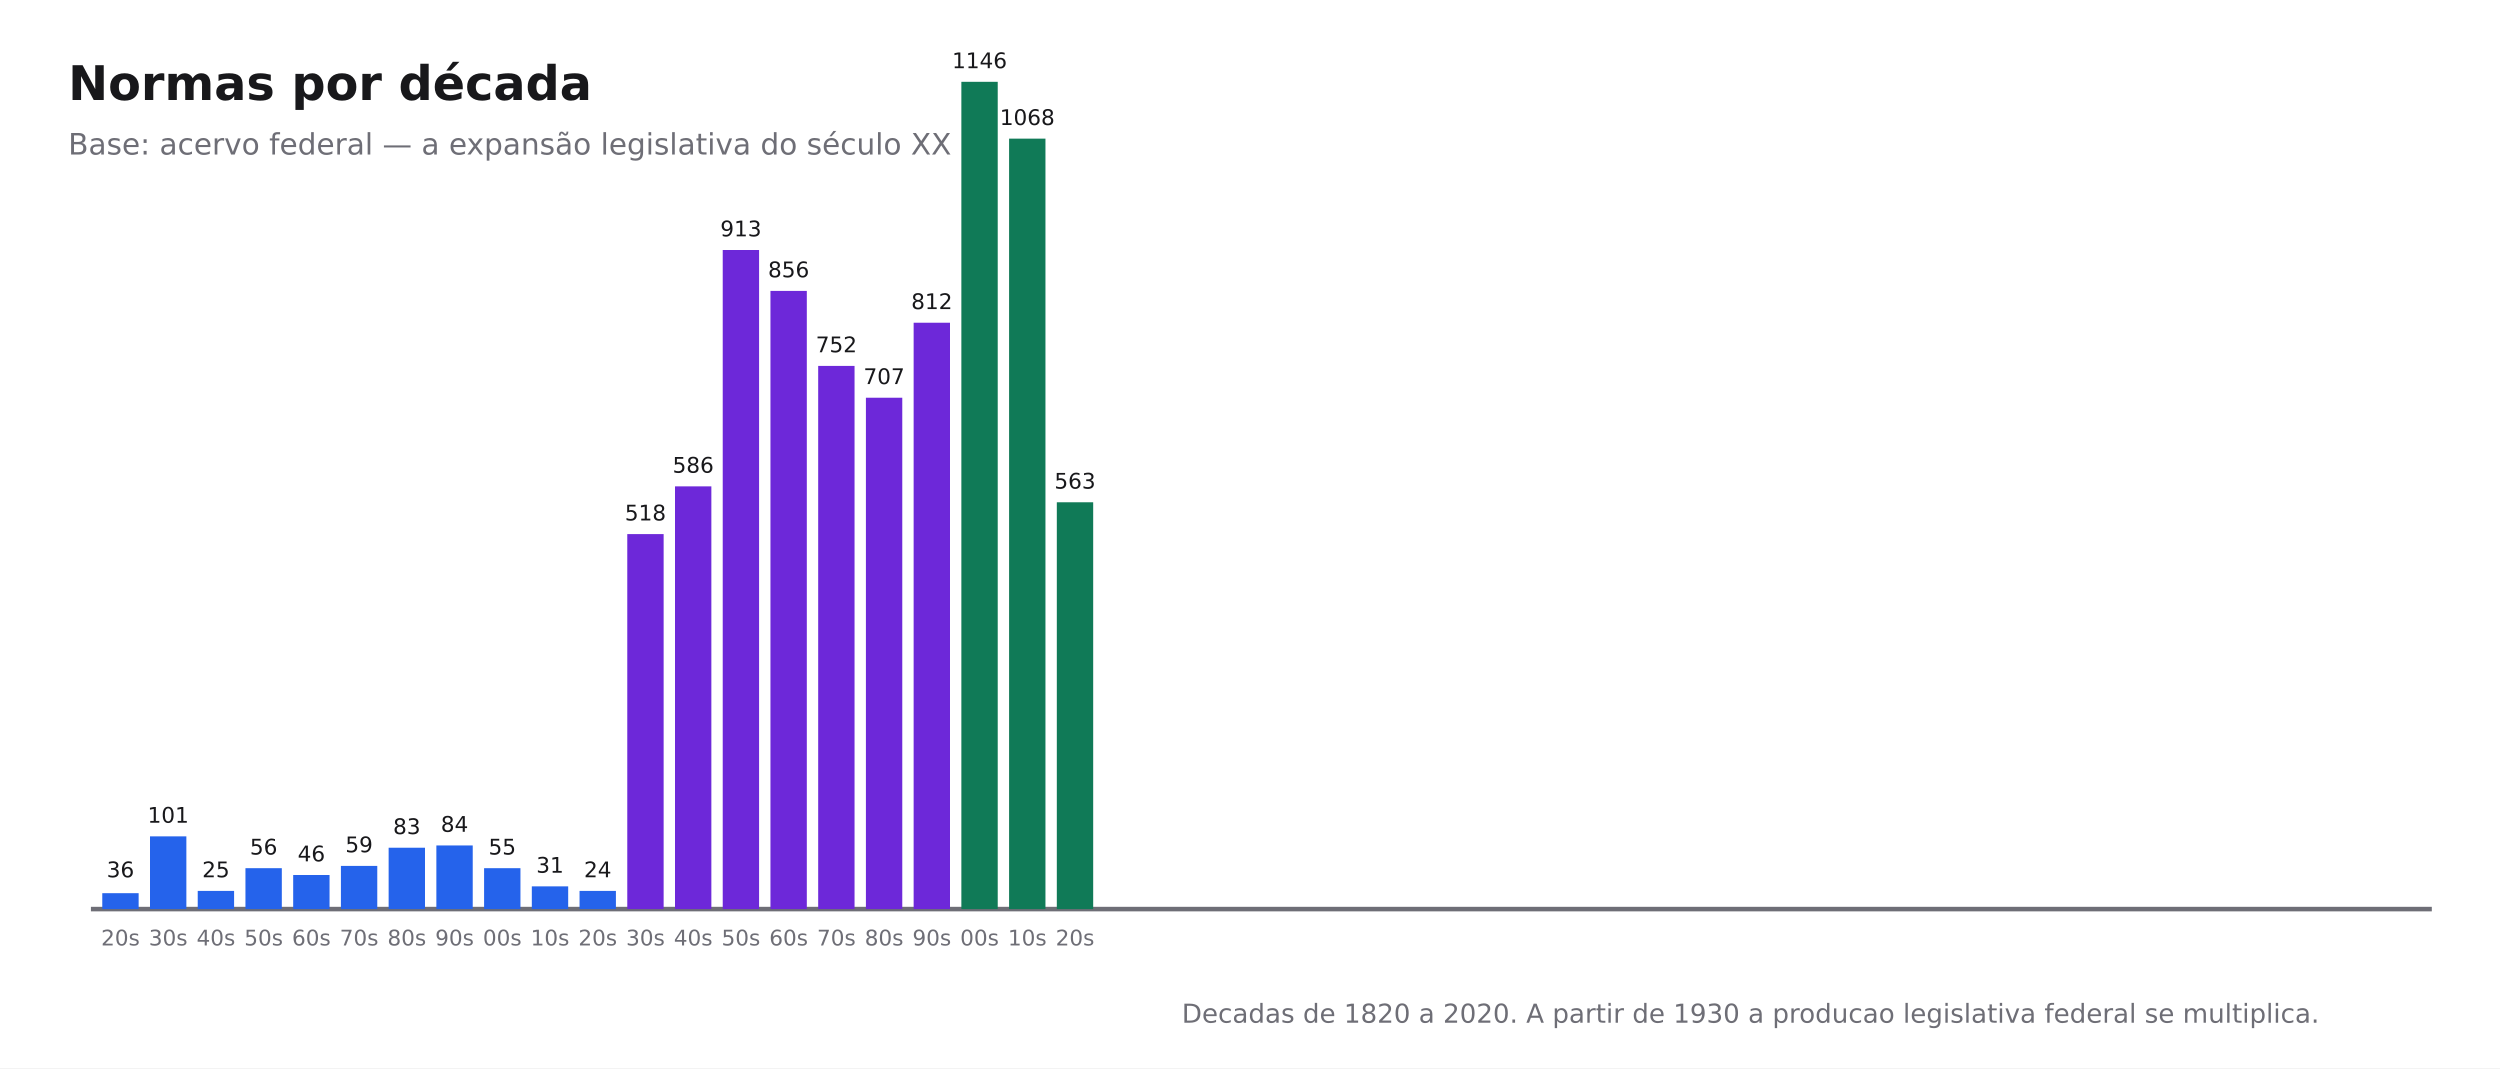
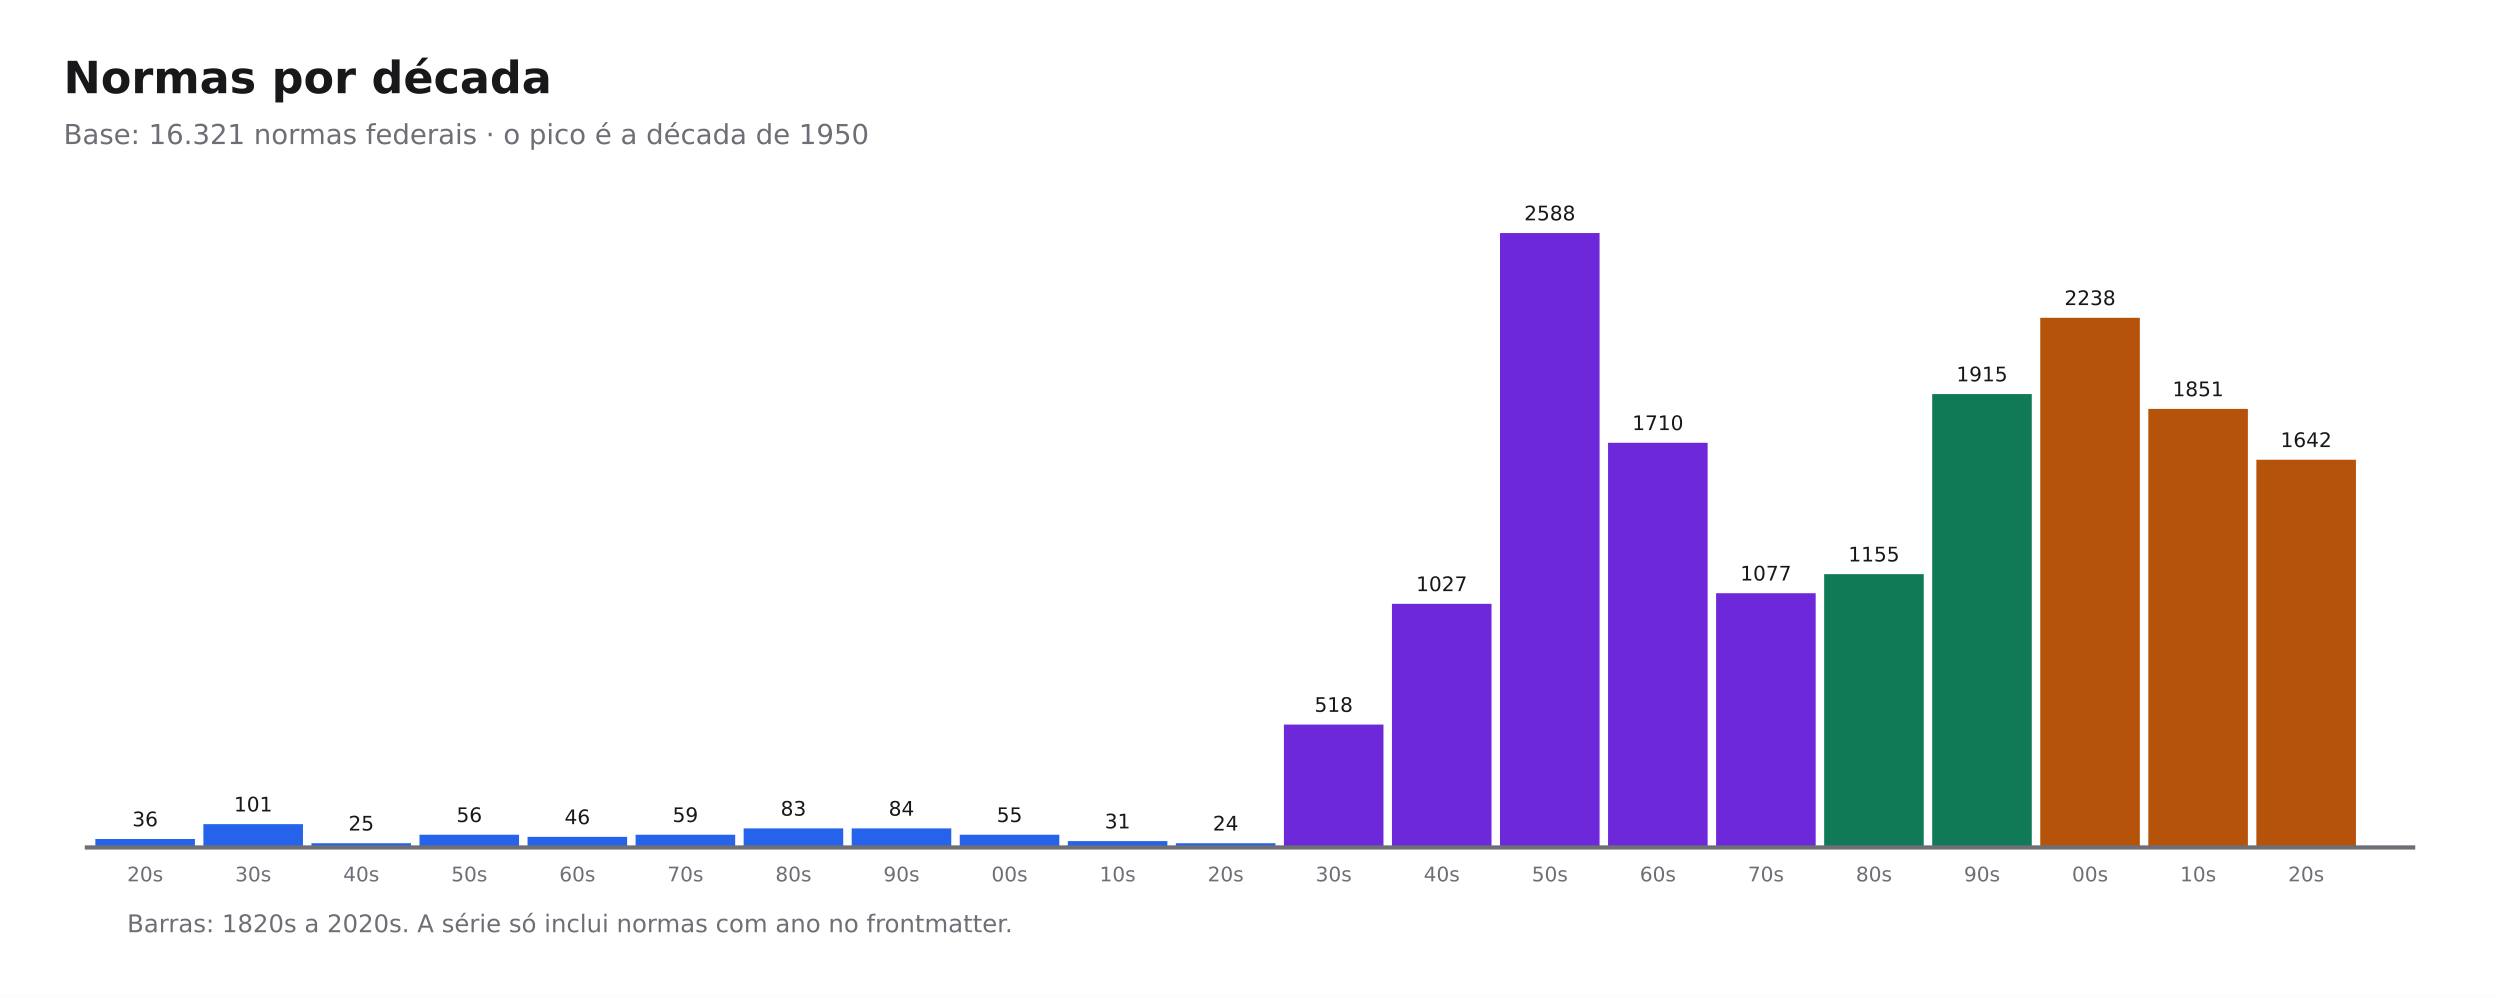
- <svg xmlns="http://www.w3.org/2000/svg" width="1100" height="470" viewBox="0 0 1100 470" font-family="DejaVu Sans, Arial, sans-serif">
-   <rect width="1100" height="470" fill="#ffffff" />
-   <text x="30" y="44" font-size="21" font-weight="bold" fill="#18181b">Normas por década</text>
-   <text x="30" y="68" font-size="13" fill="#6e6e76">Base: acervo federal — a expansão legislativa do século XX</text>
-   <line x1="40" y1="400" x2="1070" y2="400" stroke="#6e6e76" stroke-width="2" />
-   <rect x="45" y="393" width="16" height="7" fill="#2563eb" />
-   <text x="53" y="386" font-size="9.5" fill="#18181b" text-anchor="middle">36</text>
-   <text x="53" y="416" font-size="9.5" fill="#6e6e76" text-anchor="middle">20s</text>
-   <rect x="66" y="368" width="16" height="32" fill="#2563eb" />
-   <text x="74" y="362" font-size="9.5" fill="#18181b" text-anchor="middle">101</text>
-   <text x="74" y="416" font-size="9.5" fill="#6e6e76" text-anchor="middle">30s</text>
-   <rect x="87" y="392" width="16" height="8" fill="#2563eb" />
-   <text x="95" y="386" font-size="9.5" fill="#18181b" text-anchor="middle">25</text>
-   <text x="95" y="416" font-size="9.5" fill="#6e6e76" text-anchor="middle">40s</text>
-   <rect x="108" y="382" width="16" height="18" fill="#2563eb" />
-   <text x="116" y="376" font-size="9.5" fill="#18181b" text-anchor="middle">56</text>
-   <text x="116" y="416" font-size="9.5" fill="#6e6e76" text-anchor="middle">50s</text>
-   <rect x="129" y="385" width="16" height="15" fill="#2563eb" />
-   <text x="137" y="379" font-size="9.5" fill="#18181b" text-anchor="middle">46</text>
-   <text x="137" y="416" font-size="9.5" fill="#6e6e76" text-anchor="middle">60s</text>
-   <rect x="150" y="381" width="16" height="19" fill="#2563eb" />
-   <text x="158" y="375" font-size="9.5" fill="#18181b" text-anchor="middle">59</text>
-   <text x="158" y="416" font-size="9.5" fill="#6e6e76" text-anchor="middle">70s</text>
-   <rect x="171" y="373" width="16" height="27" fill="#2563eb" />
-   <text x="179" y="367" font-size="9.5" fill="#18181b" text-anchor="middle">83</text>
-   <text x="179" y="416" font-size="9.5" fill="#6e6e76" text-anchor="middle">80s</text>
-   <rect x="192" y="372" width="16" height="28" fill="#2563eb" />
-   <text x="200" y="366" font-size="9.5" fill="#18181b" text-anchor="middle">84</text>
-   <text x="200" y="416" font-size="9.5" fill="#6e6e76" text-anchor="middle">90s</text>
-   <rect x="213" y="382" width="16" height="18" fill="#2563eb" />
-   <text x="221" y="376" font-size="9.5" fill="#18181b" text-anchor="middle">55</text>
-   <text x="221" y="416" font-size="9.5" fill="#6e6e76" text-anchor="middle">00s</text>
-   <rect x="234" y="390" width="16" height="10" fill="#2563eb" />
-   <text x="242" y="384" font-size="9.5" fill="#18181b" text-anchor="middle">31</text>
-   <text x="242" y="416" font-size="9.5" fill="#6e6e76" text-anchor="middle">10s</text>
-   <rect x="255" y="392" width="16" height="8" fill="#2563eb" />
-   <text x="263" y="386" font-size="9.5" fill="#18181b" text-anchor="middle">24</text>
-   <text x="263" y="416" font-size="9.5" fill="#6e6e76" text-anchor="middle">20s</text>
-   <rect x="276" y="235" width="16" height="165" fill="#6d28d9" />
-   <text x="284" y="229" font-size="9.5" fill="#18181b" text-anchor="middle">518</text>
-   <text x="284" y="416" font-size="9.5" fill="#6e6e76" text-anchor="middle">30s</text>
-   <rect x="297" y="214" width="16" height="186" fill="#6d28d9" />
-   <text x="305" y="208" font-size="9.5" fill="#18181b" text-anchor="middle">586</text>
-   <text x="305" y="416" font-size="9.5" fill="#6e6e76" text-anchor="middle">40s</text>
-   <rect x="318" y="110" width="16" height="290" fill="#6d28d9" />
-   <text x="326" y="104" font-size="9.5" fill="#18181b" text-anchor="middle">913</text>
-   <text x="326" y="416" font-size="9.5" fill="#6e6e76" text-anchor="middle">50s</text>
-   <rect x="339" y="128" width="16" height="272" fill="#6d28d9" />
-   <text x="347" y="122" font-size="9.5" fill="#18181b" text-anchor="middle">856</text>
-   <text x="347" y="416" font-size="9.5" fill="#6e6e76" text-anchor="middle">60s</text>
-   <rect x="360" y="161" width="16" height="239" fill="#6d28d9" />
-   <text x="368" y="155" font-size="9.5" fill="#18181b" text-anchor="middle">752</text>
-   <text x="368" y="416" font-size="9.5" fill="#6e6e76" text-anchor="middle">70s</text>
-   <rect x="381" y="175" width="16" height="225" fill="#6d28d9" />
-   <text x="389" y="169" font-size="9.5" fill="#18181b" text-anchor="middle">707</text>
-   <text x="389" y="416" font-size="9.5" fill="#6e6e76" text-anchor="middle">80s</text>
-   <rect x="402" y="142" width="16" height="258" fill="#6d28d9" />
-   <text x="410" y="136" font-size="9.5" fill="#18181b" text-anchor="middle">812</text>
-   <text x="410" y="416" font-size="9.5" fill="#6e6e76" text-anchor="middle">90s</text>
-   <rect x="423" y="36" width="16" height="364" fill="#107a57" />
-   <text x="431" y="30" font-size="9.5" fill="#18181b" text-anchor="middle">1146</text>
-   <text x="431" y="416" font-size="9.5" fill="#6e6e76" text-anchor="middle">00s</text>
-   <rect x="444" y="61" width="16" height="339" fill="#107a57" />
-   <text x="452" y="55" font-size="9.5" fill="#18181b" text-anchor="middle">1068</text>
-   <text x="452" y="416" font-size="9.5" fill="#6e6e76" text-anchor="middle">10s</text>
-   <rect x="465" y="221" width="16" height="179" fill="#107a57" />
-   <text x="473" y="215" font-size="9.5" fill="#18181b" text-anchor="middle">563</text>
-   <text x="473" y="416" font-size="9.5" fill="#6e6e76" text-anchor="middle">20s</text>
-   <text x="520" y="450" font-size="11.5" fill="#6e6e76">Decadas de 1820 a 2020. A partir de 1930 a producao legislativa federal se multiplica.</text>
+ <svg xmlns="http://www.w3.org/2000/svg" width="1180" height="470" viewBox="0 0 1180 470" font-family="DejaVu Sans, Arial, sans-serif">
+   <rect width="1180" height="470" fill="#ffffff" />
+   <text x="30" y="44" font-size="21" fill="#18181b" font-weight="bold" text-anchor="start">Normas por década</text>
+   <text x="30" y="68" font-size="13" fill="#6e6e76" text-anchor="start">Base: 16.321 normas federais · o pico é a década de 1950</text>
+   <rect x="45" y="396" width="47" height="4" fill="#2563eb" />
+   <text x="68.5" y="390" font-size="9.5" fill="#18181b" text-anchor="middle">36</text>
+   <text x="68.5" y="416" font-size="9.5" fill="#6e6e76" text-anchor="middle">20s</text>
+   <rect x="96" y="389" width="47" height="11" fill="#2563eb" />
+   <text x="119.5" y="383" font-size="9.5" fill="#18181b" text-anchor="middle">101</text>
+   <text x="119.5" y="416" font-size="9.5" fill="#6e6e76" text-anchor="middle">30s</text>
+   <rect x="147" y="398" width="47" height="2" fill="#2563eb" />
+   <text x="170.5" y="392" font-size="9.5" fill="#18181b" text-anchor="middle">25</text>
+   <text x="170.5" y="416" font-size="9.5" fill="#6e6e76" text-anchor="middle">40s</text>
+   <rect x="198" y="394" width="47" height="6" fill="#2563eb" />
+   <text x="221.5" y="388" font-size="9.5" fill="#18181b" text-anchor="middle">56</text>
+   <text x="221.5" y="416" font-size="9.5" fill="#6e6e76" text-anchor="middle">50s</text>
+   <rect x="249" y="395" width="47" height="5" fill="#2563eb" />
+   <text x="272.5" y="389" font-size="9.5" fill="#18181b" text-anchor="middle">46</text>
+   <text x="272.5" y="416" font-size="9.5" fill="#6e6e76" text-anchor="middle">60s</text>
+   <rect x="300" y="394" width="47" height="6" fill="#2563eb" />
+   <text x="323.5" y="388" font-size="9.5" fill="#18181b" text-anchor="middle">59</text>
+   <text x="323.5" y="416" font-size="9.5" fill="#6e6e76" text-anchor="middle">70s</text>
+   <rect x="351" y="391" width="47" height="9" fill="#2563eb" />
+   <text x="374.5" y="385" font-size="9.5" fill="#18181b" text-anchor="middle">83</text>
+   <text x="374.5" y="416" font-size="9.5" fill="#6e6e76" text-anchor="middle">80s</text>
+   <rect x="402" y="391" width="47" height="9" fill="#2563eb" />
+   <text x="425.5" y="385" font-size="9.5" fill="#18181b" text-anchor="middle">84</text>
+   <text x="425.5" y="416" font-size="9.5" fill="#6e6e76" text-anchor="middle">90s</text>
+   <rect x="453" y="394" width="47" height="6" fill="#2563eb" />
+   <text x="476.5" y="388" font-size="9.5" fill="#18181b" text-anchor="middle">55</text>
+   <text x="476.5" y="416" font-size="9.5" fill="#6e6e76" text-anchor="middle">00s</text>
+   <rect x="504" y="397" width="47" height="3" fill="#2563eb" />
+   <text x="527.5" y="391" font-size="9.5" fill="#18181b" text-anchor="middle">31</text>
+   <text x="527.5" y="416" font-size="9.5" fill="#6e6e76" text-anchor="middle">10s</text>
+   <rect x="555" y="398" width="47" height="2" fill="#2563eb" />
+   <text x="578.5" y="392" font-size="9.5" fill="#18181b" text-anchor="middle">24</text>
+   <text x="578.5" y="416" font-size="9.5" fill="#6e6e76" text-anchor="middle">20s</text>
+   <rect x="606" y="342" width="47" height="58" fill="#6d28d9" />
+   <text x="629.5" y="336" font-size="9.5" fill="#18181b" text-anchor="middle">518</text>
+   <text x="629.5" y="416" font-size="9.5" fill="#6e6e76" text-anchor="middle">30s</text>
+   <rect x="657" y="285" width="47" height="115" fill="#6d28d9" />
+   <text x="680.5" y="279" font-size="9.5" fill="#18181b" text-anchor="middle">1027</text>
+   <text x="680.5" y="416" font-size="9.5" fill="#6e6e76" text-anchor="middle">40s</text>
+   <rect x="708" y="110" width="47" height="290" fill="#6d28d9" />
+   <text x="731.5" y="104" font-size="9.5" fill="#18181b" text-anchor="middle">2588</text>
+   <text x="731.5" y="416" font-size="9.5" fill="#6e6e76" text-anchor="middle">50s</text>
+   <rect x="759" y="209" width="47" height="191" fill="#6d28d9" />
+   <text x="782.5" y="203" font-size="9.5" fill="#18181b" text-anchor="middle">1710</text>
+   <text x="782.5" y="416" font-size="9.5" fill="#6e6e76" text-anchor="middle">60s</text>
+   <rect x="810" y="280" width="47" height="120" fill="#6d28d9" />
+   <text x="833.5" y="274" font-size="9.5" fill="#18181b" text-anchor="middle">1077</text>
+   <text x="833.5" y="416" font-size="9.5" fill="#6e6e76" text-anchor="middle">70s</text>
+   <rect x="861" y="271" width="47" height="129" fill="#107a57" />
+   <text x="884.5" y="265" font-size="9.5" fill="#18181b" text-anchor="middle">1155</text>
+   <text x="884.5" y="416" font-size="9.5" fill="#6e6e76" text-anchor="middle">80s</text>
+   <rect x="912" y="186" width="47" height="214" fill="#107a57" />
+   <text x="935.5" y="180" font-size="9.5" fill="#18181b" text-anchor="middle">1915</text>
+   <text x="935.5" y="416" font-size="9.5" fill="#6e6e76" text-anchor="middle">90s</text>
+   <rect x="963" y="150" width="47" height="250" fill="#b45309" />
+   <text x="986.5" y="144" font-size="9.5" fill="#18181b" text-anchor="middle">2238</text>
+   <text x="986.5" y="416" font-size="9.5" fill="#6e6e76" text-anchor="middle">00s</text>
+   <rect x="1014" y="193" width="47" height="207" fill="#b45309" />
+   <text x="1037.5" y="187" font-size="9.5" fill="#18181b" text-anchor="middle">1851</text>
+   <text x="1037.5" y="416" font-size="9.5" fill="#6e6e76" text-anchor="middle">10s</text>
+   <rect x="1065" y="217" width="47" height="183" fill="#b45309" />
+   <text x="1088.5" y="211" font-size="9.5" fill="#18181b" text-anchor="middle">1642</text>
+   <text x="1088.5" y="416" font-size="9.5" fill="#6e6e76" text-anchor="middle">20s</text>
+   <line x1="40" y1="400" x2="1140" y2="400" stroke="#6e6e76" stroke-width="2" />
+   <text x="60" y="440" font-size="11.5" fill="#6e6e76" text-anchor="start">Barras: 1820s a 2020s. A série só inclui normas com ano no frontmatter.</text>
</svg>
